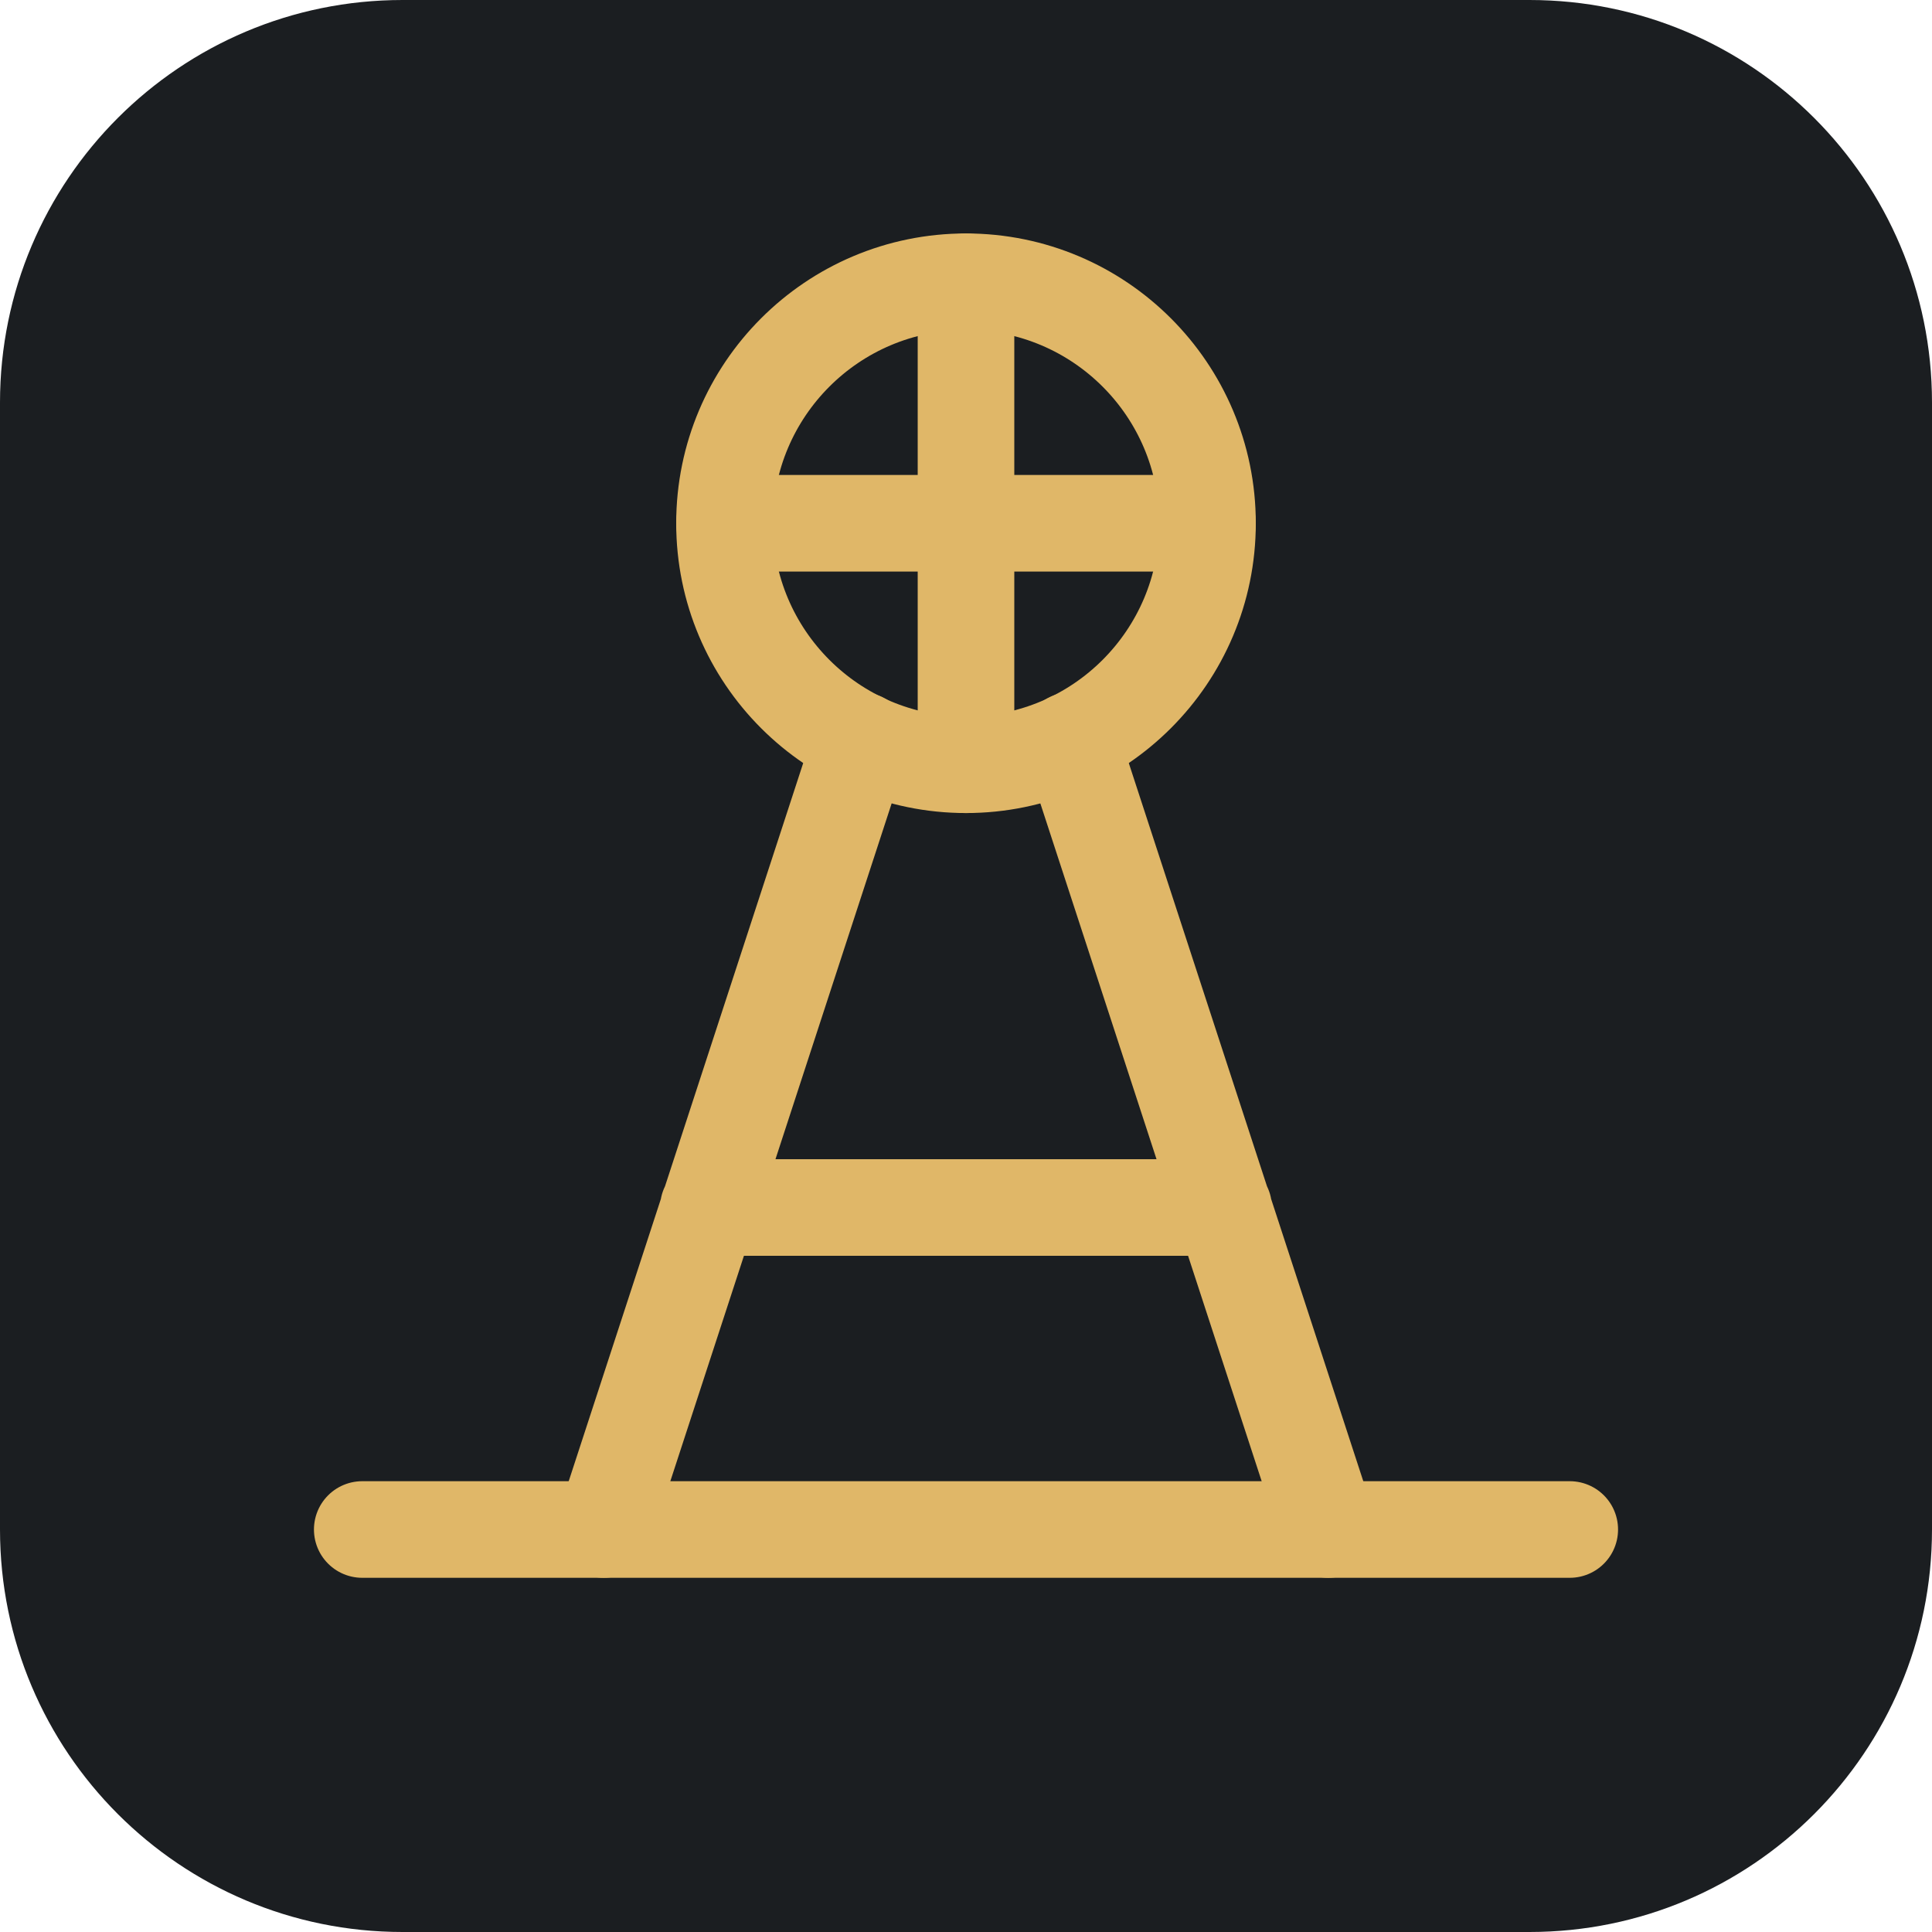
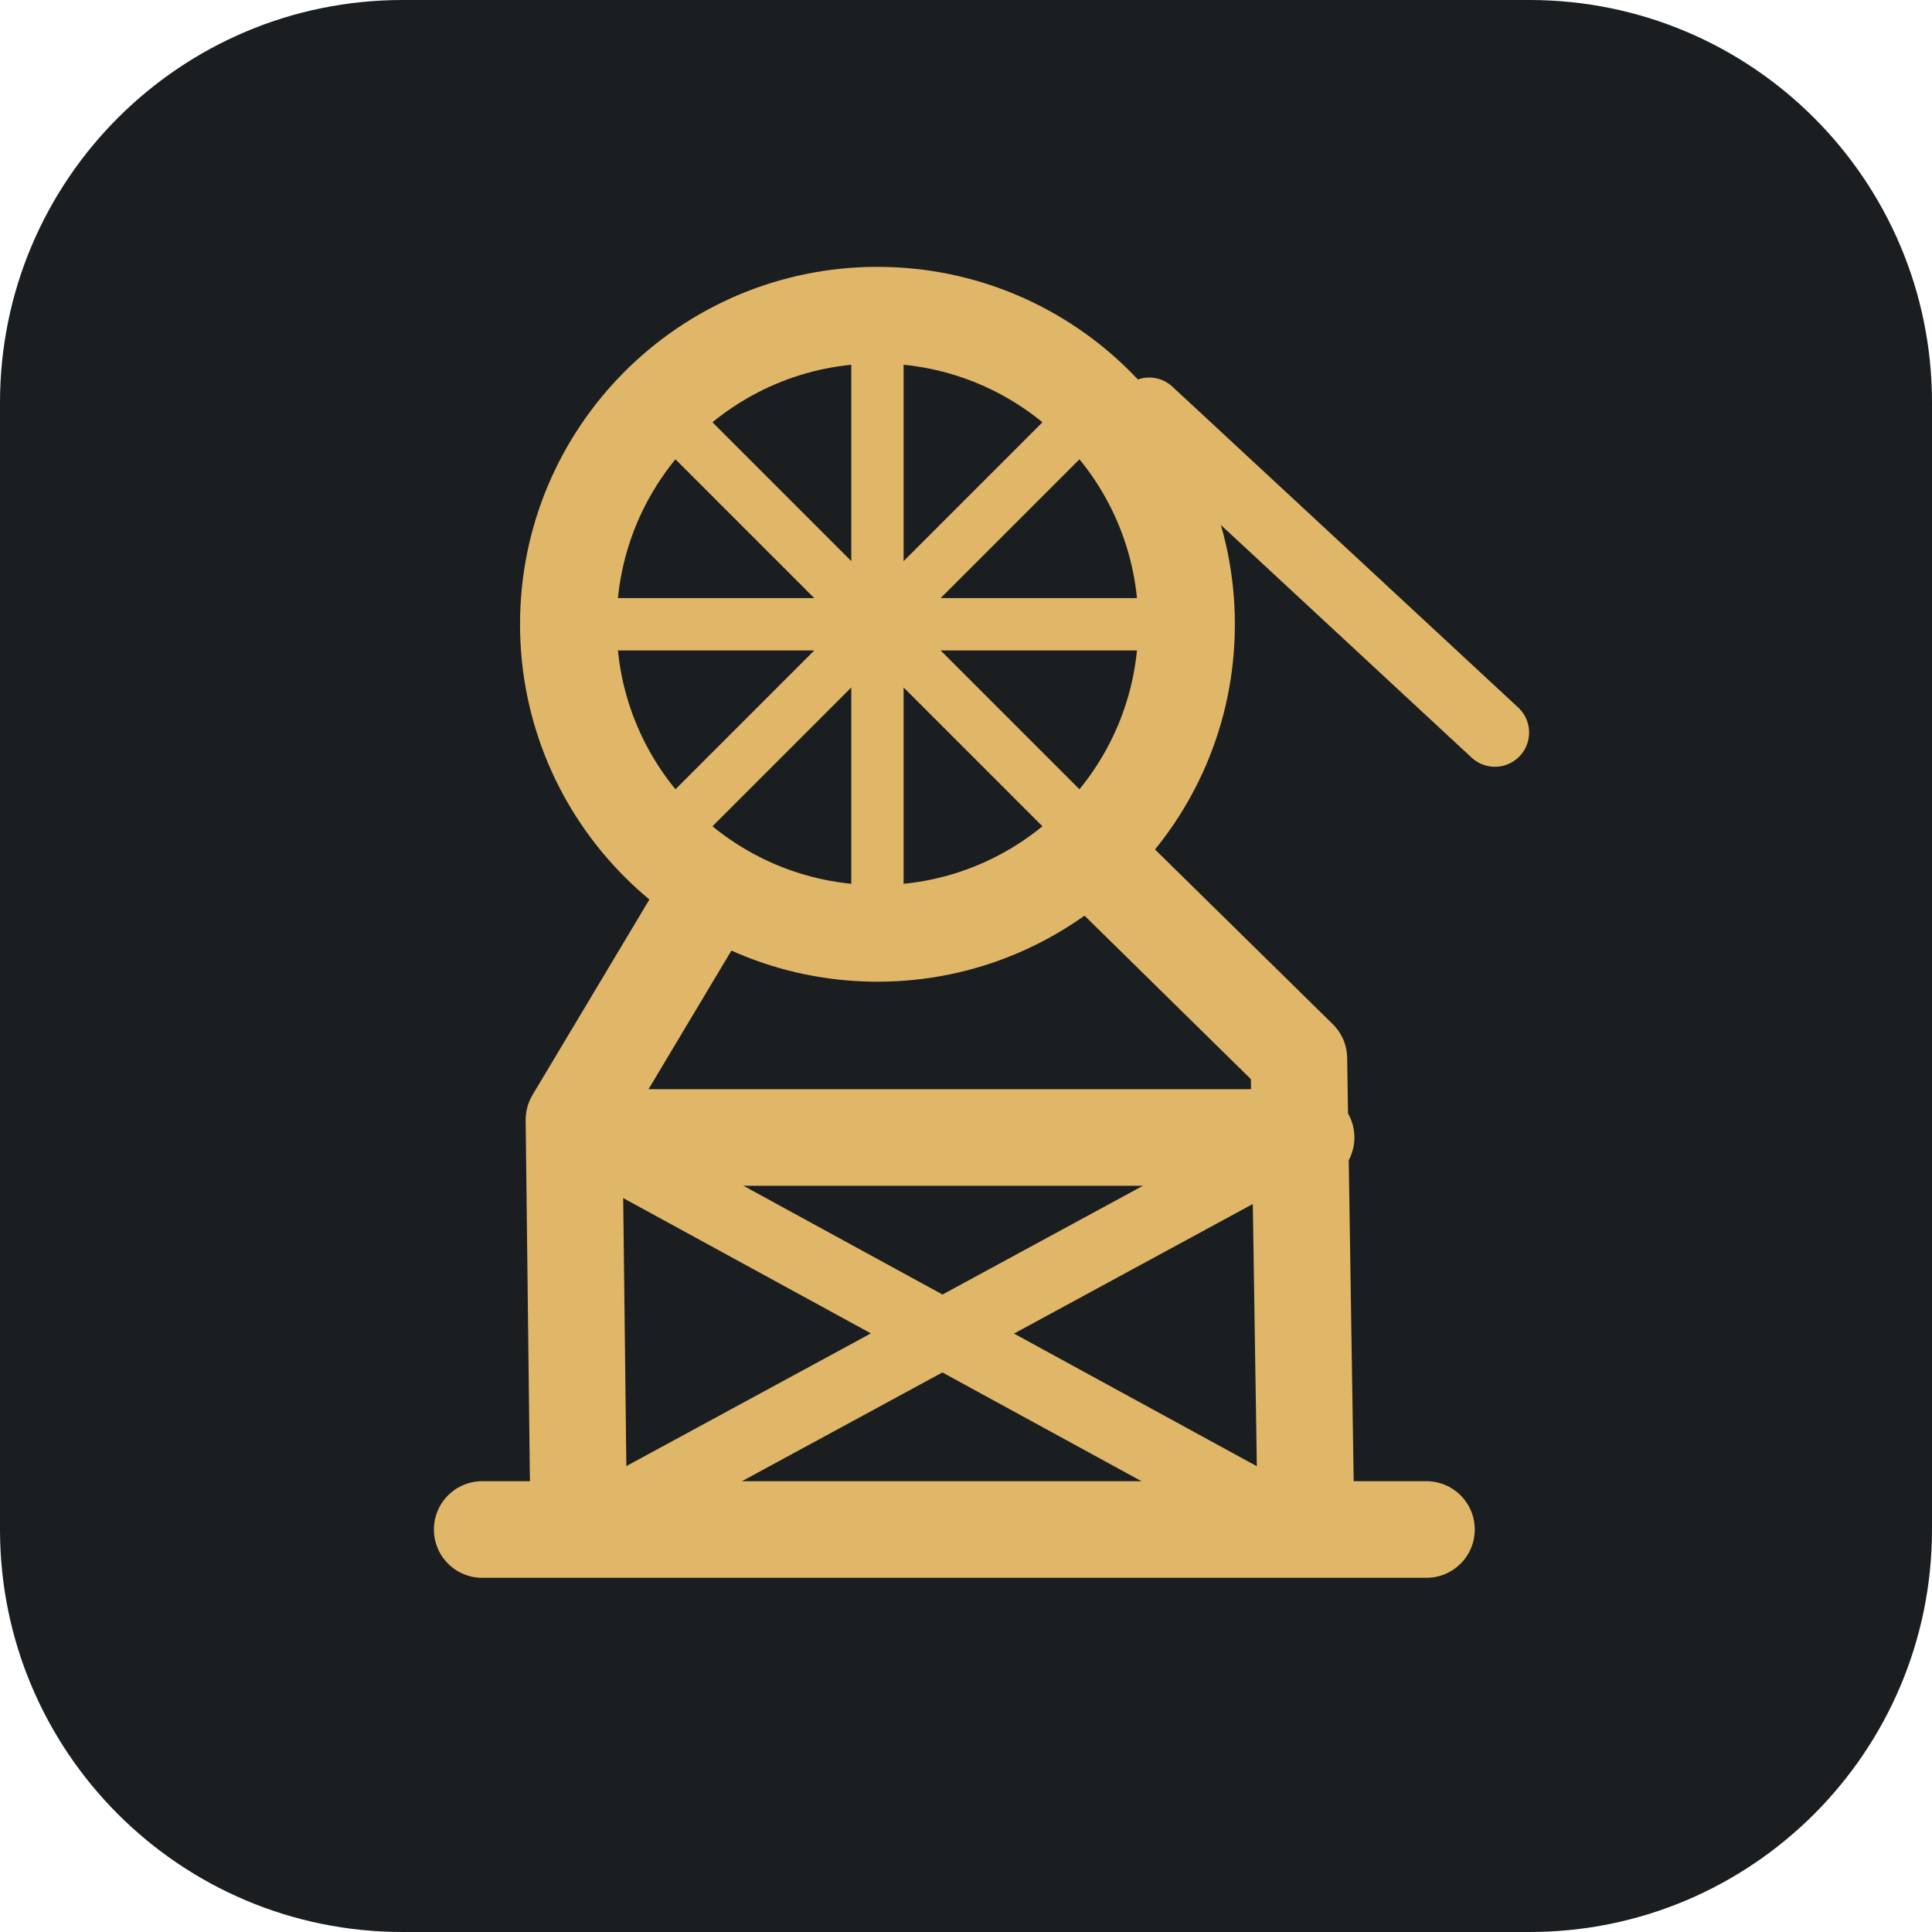
<svg xmlns="http://www.w3.org/2000/svg" viewBox="0 0 48 48">
  <rect width="48" height="48" rx="10" fill="#1b1e21" />
-   <g fill="none" stroke="#e0b768" stroke-width="2.4" stroke-linecap="round" stroke-linejoin="round">
-     <circle cx="24" cy="13" r="6" />
-     <path d="M24 7v12M18 13h12" />
-     <path d="M15 38 21.4 18.4M33 38 26.6 18.4M17.6 30h12.8" />
-     <path d="M9 38h30" />
+   <g fill="none" stroke="#e0b768" stroke-linecap="round" stroke-linejoin="round">
+     <circle cx="21.8" cy="15.51" r="7.68" stroke-width="2.4" />
+     <path d="M14.91 15.51 28.69 15.51M16.93 10.64 26.67 20.38M21.8 8.62 21.8 22.4M26.67 10.64 16.93 20.38" stroke-width="1.3" />
+     <path d="M28.55 10.23 37.14 18.2" stroke-width="1.7" />
+     <path d="M17.31 22.72 14.26 27.82 14.38 38.0M27.61 21.72 32.27 26.3 32.45 38.0M14.38 28.26H32.45M11.98 38.0H35.44" stroke-width="2.4" />
+     <path d="M14.5 28.26 32.33 38.0M32.39 28.26 14.44 38.0" stroke-width="1.7" />
  </g>
</svg>
